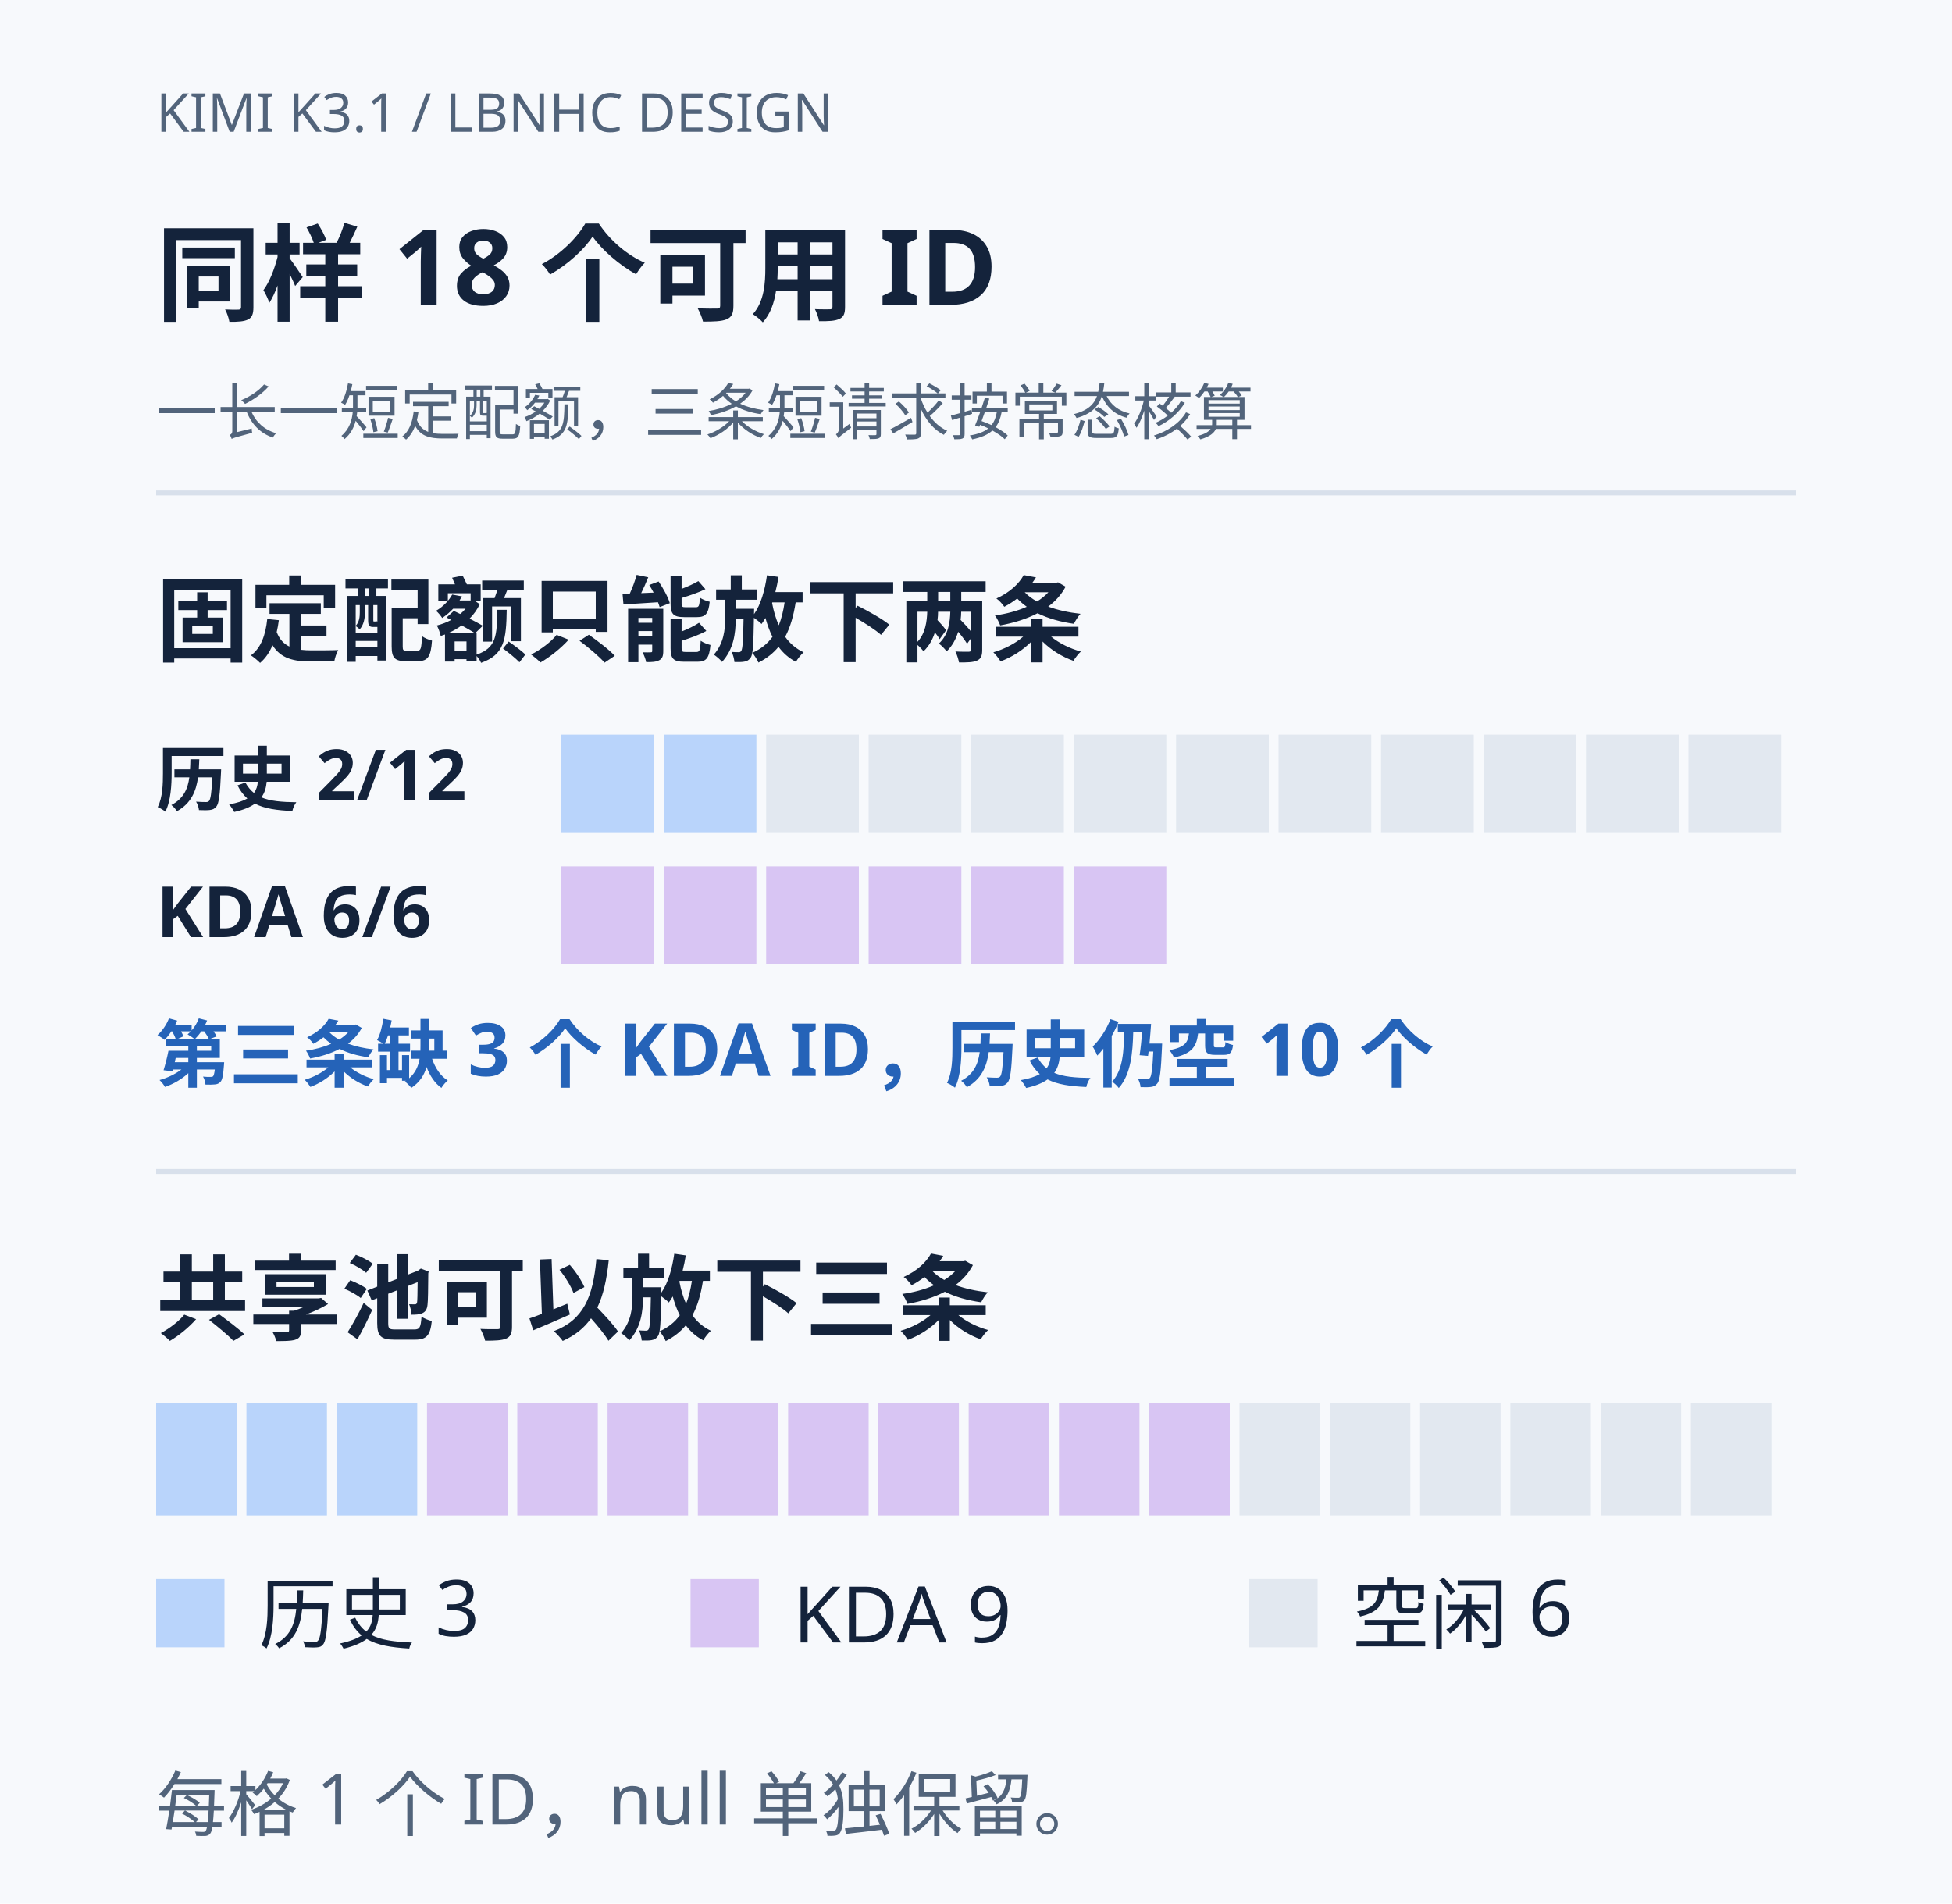
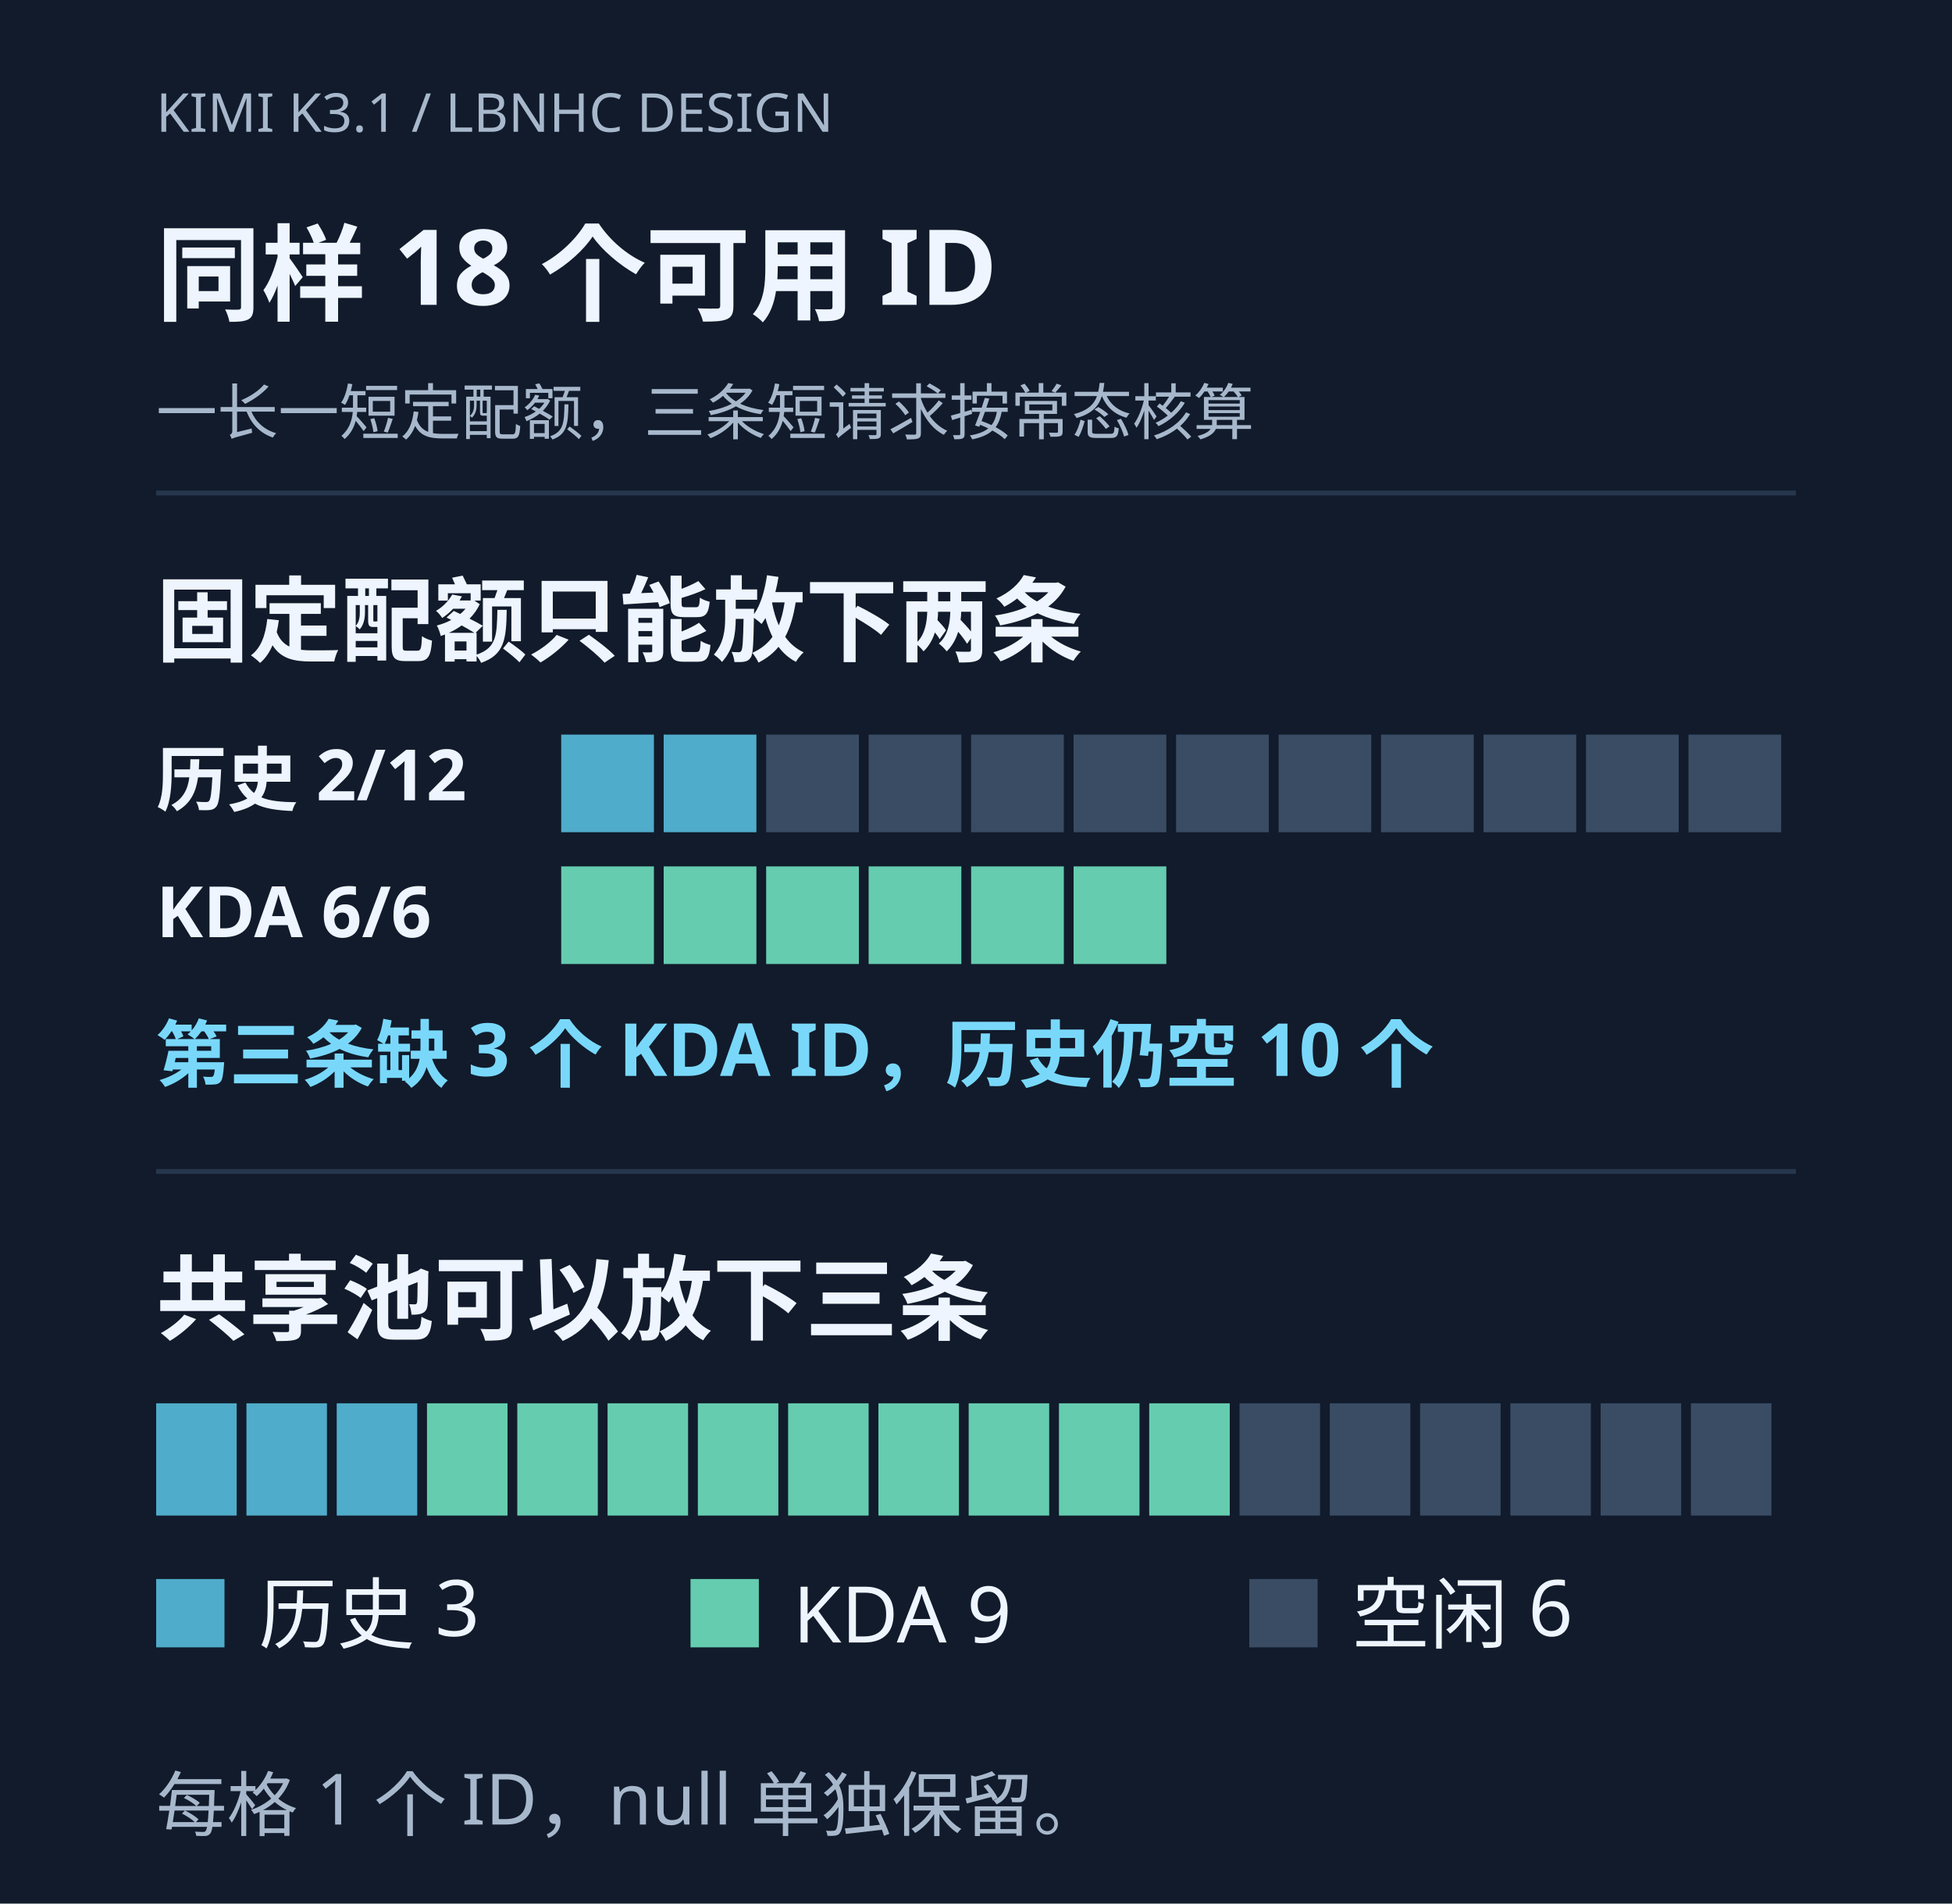
<svg xmlns="http://www.w3.org/2000/svg" width="800" height="780" viewBox="0 0 800 780">
-   <rect width="800" height="780" fill="#f7f9fc" />
-   <text x="64" y="54" text-anchor="start" font-family="Microsoft YaHei, sans-serif" font-size="22" font-weight="400" fill="#52647b">KIMI K3.1  /  LBNHC DESIGN</text>
-   <text x="64" y="128" text-anchor="start" font-family="Microsoft YaHei, sans-serif" font-size="43" font-weight="700" fill="#14233b">同样 18 个可用 ID</text>
-   <text x="64" y="178" text-anchor="start" font-family="Microsoft YaHei, sans-serif" font-size="25" font-weight="400" fill="#52647b">一长一短定配额，三条短请求按常态核算</text>
-   <line x1="64" y1="202" x2="736" y2="202" stroke="#d8e0eb" stroke-width="2" />
-   <text x="64" y="268" text-anchor="start" font-family="Microsoft YaHei, sans-serif" font-size="38" font-weight="700" fill="#14233b">固定配额只能放下两条</text>
-   <text x="64" y="330" text-anchor="start" font-family="Microsoft YaHei, sans-serif" font-size="29" font-weight="700" fill="#14233b">历史 2/12</text>
-   <rect x="230" y="301" width="38" height="40" fill="#b9d4fb" />
-   <rect x="272" y="301" width="38" height="40" fill="#b9d4fb" />
-   <rect x="314" y="301" width="38" height="40" fill="#e2e8f0" />
-   <rect x="356" y="301" width="38" height="40" fill="#e2e8f0" />
-   <rect x="398" y="301" width="38" height="40" fill="#e2e8f0" />
-   <rect x="440" y="301" width="38" height="40" fill="#e2e8f0" />
-   <rect x="482" y="301" width="38" height="40" fill="#e2e8f0" />
-   <rect x="524" y="301" width="38" height="40" fill="#e2e8f0" />
-   <rect x="566" y="301" width="38" height="40" fill="#e2e8f0" />
-   <rect x="608" y="301" width="38" height="40" fill="#e2e8f0" />
-   <rect x="650" y="301" width="38" height="40" fill="#e2e8f0" />
-   <rect x="692" y="301" width="38" height="40" fill="#e2e8f0" />
-   <text x="64" y="384" text-anchor="start" font-family="Microsoft YaHei, sans-serif" font-size="29" font-weight="700" fill="#14233b">KDA 6/6</text>
-   <rect x="230" y="355" width="38" height="40" fill="#d8c5f3" />
-   <rect x="272" y="355" width="38" height="40" fill="#d8c5f3" />
-   <rect x="314" y="355" width="38" height="40" fill="#d8c5f3" />
-   <rect x="356" y="355" width="38" height="40" fill="#d8c5f3" />
-   <rect x="398" y="355" width="38" height="40" fill="#d8c5f3" />
-   <rect x="440" y="355" width="38" height="40" fill="#d8c5f3" />
-   <text x="64" y="443" text-anchor="start" font-family="Microsoft YaHei, sans-serif" font-size="30" font-weight="700" fill="#2563b8">第三条缺 3 个 KDA ID，历史仍空 10 个</text>
-   <line x1="64" y1="480" x2="736" y2="480" stroke="#d8e0eb" stroke-width="2" />
-   <text x="64" y="546" text-anchor="start" font-family="Microsoft YaHei, sans-serif" font-size="38" font-weight="700" fill="#14233b">共享池可以放下三条</text>
-   <rect x="64" y="575" width="33" height="46" fill="#b9d4fb" />
-   <rect x="101" y="575" width="33" height="46" fill="#b9d4fb" />
-   <rect x="138" y="575" width="33" height="46" fill="#b9d4fb" />
-   <rect x="175" y="575" width="33" height="46" fill="#d8c5f3" />
-   <rect x="212" y="575" width="33" height="46" fill="#d8c5f3" />
-   <rect x="249" y="575" width="33" height="46" fill="#d8c5f3" />
-   <rect x="286" y="575" width="33" height="46" fill="#d8c5f3" />
-   <rect x="323" y="575" width="33" height="46" fill="#d8c5f3" />
-   <rect x="360" y="575" width="33" height="46" fill="#d8c5f3" />
-   <rect x="397" y="575" width="33" height="46" fill="#d8c5f3" />
-   <rect x="434" y="575" width="33" height="46" fill="#d8c5f3" />
-   <rect x="471" y="575" width="33" height="46" fill="#d8c5f3" />
-   <rect x="508" y="575" width="33" height="46" fill="#e2e8f0" />
-   <rect x="545" y="575" width="33" height="46" fill="#e2e8f0" />
-   <rect x="582" y="575" width="33" height="46" fill="#e2e8f0" />
-   <rect x="619" y="575" width="33" height="46" fill="#e2e8f0" />
-   <rect x="656" y="575" width="33" height="46" fill="#e2e8f0" />
-   <rect x="693" y="575" width="33" height="46" fill="#e2e8f0" />
-   <rect x="64" y="647" width="28" height="28" fill="#b9d4fb" />
-   <text x="106" y="673" text-anchor="start" font-family="Microsoft YaHei, sans-serif" font-size="32" font-weight="400" fill="#14233b">历史 3</text>
-   <rect x="283" y="647" width="28" height="28" fill="#d8c5f3" />
-   <text x="325" y="673" text-anchor="start" font-family="Microsoft YaHei, sans-serif" font-size="32" font-weight="400" fill="#14233b">KDA 9</text>
-   <rect x="512" y="647" width="28" height="28" fill="#e2e8f0" />
-   <text x="554" y="673" text-anchor="start" font-family="Microsoft YaHei, sans-serif" font-size="32" font-weight="400" fill="#14233b">空闲 6</text>
-   <text x="64" y="750" text-anchor="start" font-family="Microsoft YaHei, sans-serif" font-size="29" font-weight="400" fill="#52647b">每格 1 个 ID，null 单独保留。</text>
+   <rect width="800" height="780" fill="#111b2b" />
+   <text x="64" y="54" text-anchor="start" font-family="Microsoft YaHei, sans-serif" font-size="22" font-weight="400" fill="#a8b8cc">KIMI K3.1  /  LBNHC DESIGN</text>
+   <text x="64" y="128" text-anchor="start" font-family="Microsoft YaHei, sans-serif" font-size="43" font-weight="700" fill="#eef5ff">同样 18 个可用 ID</text>
+   <text x="64" y="178" text-anchor="start" font-family="Microsoft YaHei, sans-serif" font-size="25" font-weight="400" fill="#a8b8cc">一长一短定配额，三条短请求按常态核算</text>
+   <line x1="64" y1="202" x2="736" y2="202" stroke="#26364c" stroke-width="2" />
+   <text x="64" y="268" text-anchor="start" font-family="Microsoft YaHei, sans-serif" font-size="38" font-weight="700" fill="#eef5ff">固定配额只能放下两条</text>
+   <text x="64" y="330" text-anchor="start" font-family="Microsoft YaHei, sans-serif" font-size="29" font-weight="700" fill="#eef5ff">历史 2/12</text>
+   <rect x="230" y="301" width="38" height="40" fill="#4facca" />
+   <rect x="272" y="301" width="38" height="40" fill="#4facca" />
+   <rect x="314" y="301" width="38" height="40" fill="#394c64" />
+   <rect x="356" y="301" width="38" height="40" fill="#394c64" />
+   <rect x="398" y="301" width="38" height="40" fill="#394c64" />
+   <rect x="440" y="301" width="38" height="40" fill="#394c64" />
+   <rect x="482" y="301" width="38" height="40" fill="#394c64" />
+   <rect x="524" y="301" width="38" height="40" fill="#394c64" />
+   <rect x="566" y="301" width="38" height="40" fill="#394c64" />
+   <rect x="608" y="301" width="38" height="40" fill="#394c64" />
+   <rect x="650" y="301" width="38" height="40" fill="#394c64" />
+   <rect x="692" y="301" width="38" height="40" fill="#394c64" />
+   <text x="64" y="384" text-anchor="start" font-family="Microsoft YaHei, sans-serif" font-size="29" font-weight="700" fill="#eef5ff">KDA 6/6</text>
+   <rect x="230" y="355" width="38" height="40" fill="#65ccaf" />
+   <rect x="272" y="355" width="38" height="40" fill="#65ccaf" />
+   <rect x="314" y="355" width="38" height="40" fill="#65ccaf" />
+   <rect x="356" y="355" width="38" height="40" fill="#65ccaf" />
+   <rect x="398" y="355" width="38" height="40" fill="#65ccaf" />
+   <rect x="440" y="355" width="38" height="40" fill="#65ccaf" />
+   <text x="64" y="443" text-anchor="start" font-family="Microsoft YaHei, sans-serif" font-size="30" font-weight="700" fill="#79d8fa">第三条缺 3 个 KDA ID，历史仍空 10 个</text>
+   <line x1="64" y1="480" x2="736" y2="480" stroke="#26364c" stroke-width="2" />
+   <text x="64" y="546" text-anchor="start" font-family="Microsoft YaHei, sans-serif" font-size="38" font-weight="700" fill="#eef5ff">共享池可以放下三条</text>
+   <rect x="64" y="575" width="33" height="46" fill="#4facca" />
+   <rect x="101" y="575" width="33" height="46" fill="#4facca" />
+   <rect x="138" y="575" width="33" height="46" fill="#4facca" />
+   <rect x="175" y="575" width="33" height="46" fill="#65ccaf" />
+   <rect x="212" y="575" width="33" height="46" fill="#65ccaf" />
+   <rect x="249" y="575" width="33" height="46" fill="#65ccaf" />
+   <rect x="286" y="575" width="33" height="46" fill="#65ccaf" />
+   <rect x="323" y="575" width="33" height="46" fill="#65ccaf" />
+   <rect x="360" y="575" width="33" height="46" fill="#65ccaf" />
+   <rect x="397" y="575" width="33" height="46" fill="#65ccaf" />
+   <rect x="434" y="575" width="33" height="46" fill="#65ccaf" />
+   <rect x="471" y="575" width="33" height="46" fill="#65ccaf" />
+   <rect x="508" y="575" width="33" height="46" fill="#394c64" />
+   <rect x="545" y="575" width="33" height="46" fill="#394c64" />
+   <rect x="582" y="575" width="33" height="46" fill="#394c64" />
+   <rect x="619" y="575" width="33" height="46" fill="#394c64" />
+   <rect x="656" y="575" width="33" height="46" fill="#394c64" />
+   <rect x="693" y="575" width="33" height="46" fill="#394c64" />
+   <rect x="64" y="647" width="28" height="28" fill="#4facca" />
+   <text x="106" y="673" text-anchor="start" font-family="Microsoft YaHei, sans-serif" font-size="32" font-weight="400" fill="#eef5ff">历史 3</text>
+   <rect x="283" y="647" width="28" height="28" fill="#65ccaf" />
+   <text x="325" y="673" text-anchor="start" font-family="Microsoft YaHei, sans-serif" font-size="32" font-weight="400" fill="#eef5ff">KDA 9</text>
+   <rect x="512" y="647" width="28" height="28" fill="#394c64" />
+   <text x="554" y="673" text-anchor="start" font-family="Microsoft YaHei, sans-serif" font-size="32" font-weight="400" fill="#eef5ff">空闲 6</text>
+   <text x="64" y="750" text-anchor="start" font-family="Microsoft YaHei, sans-serif" font-size="29" font-weight="400" fill="#a8b8cc">每格 1 个 ID，null 单独保留。</text>
</svg>
